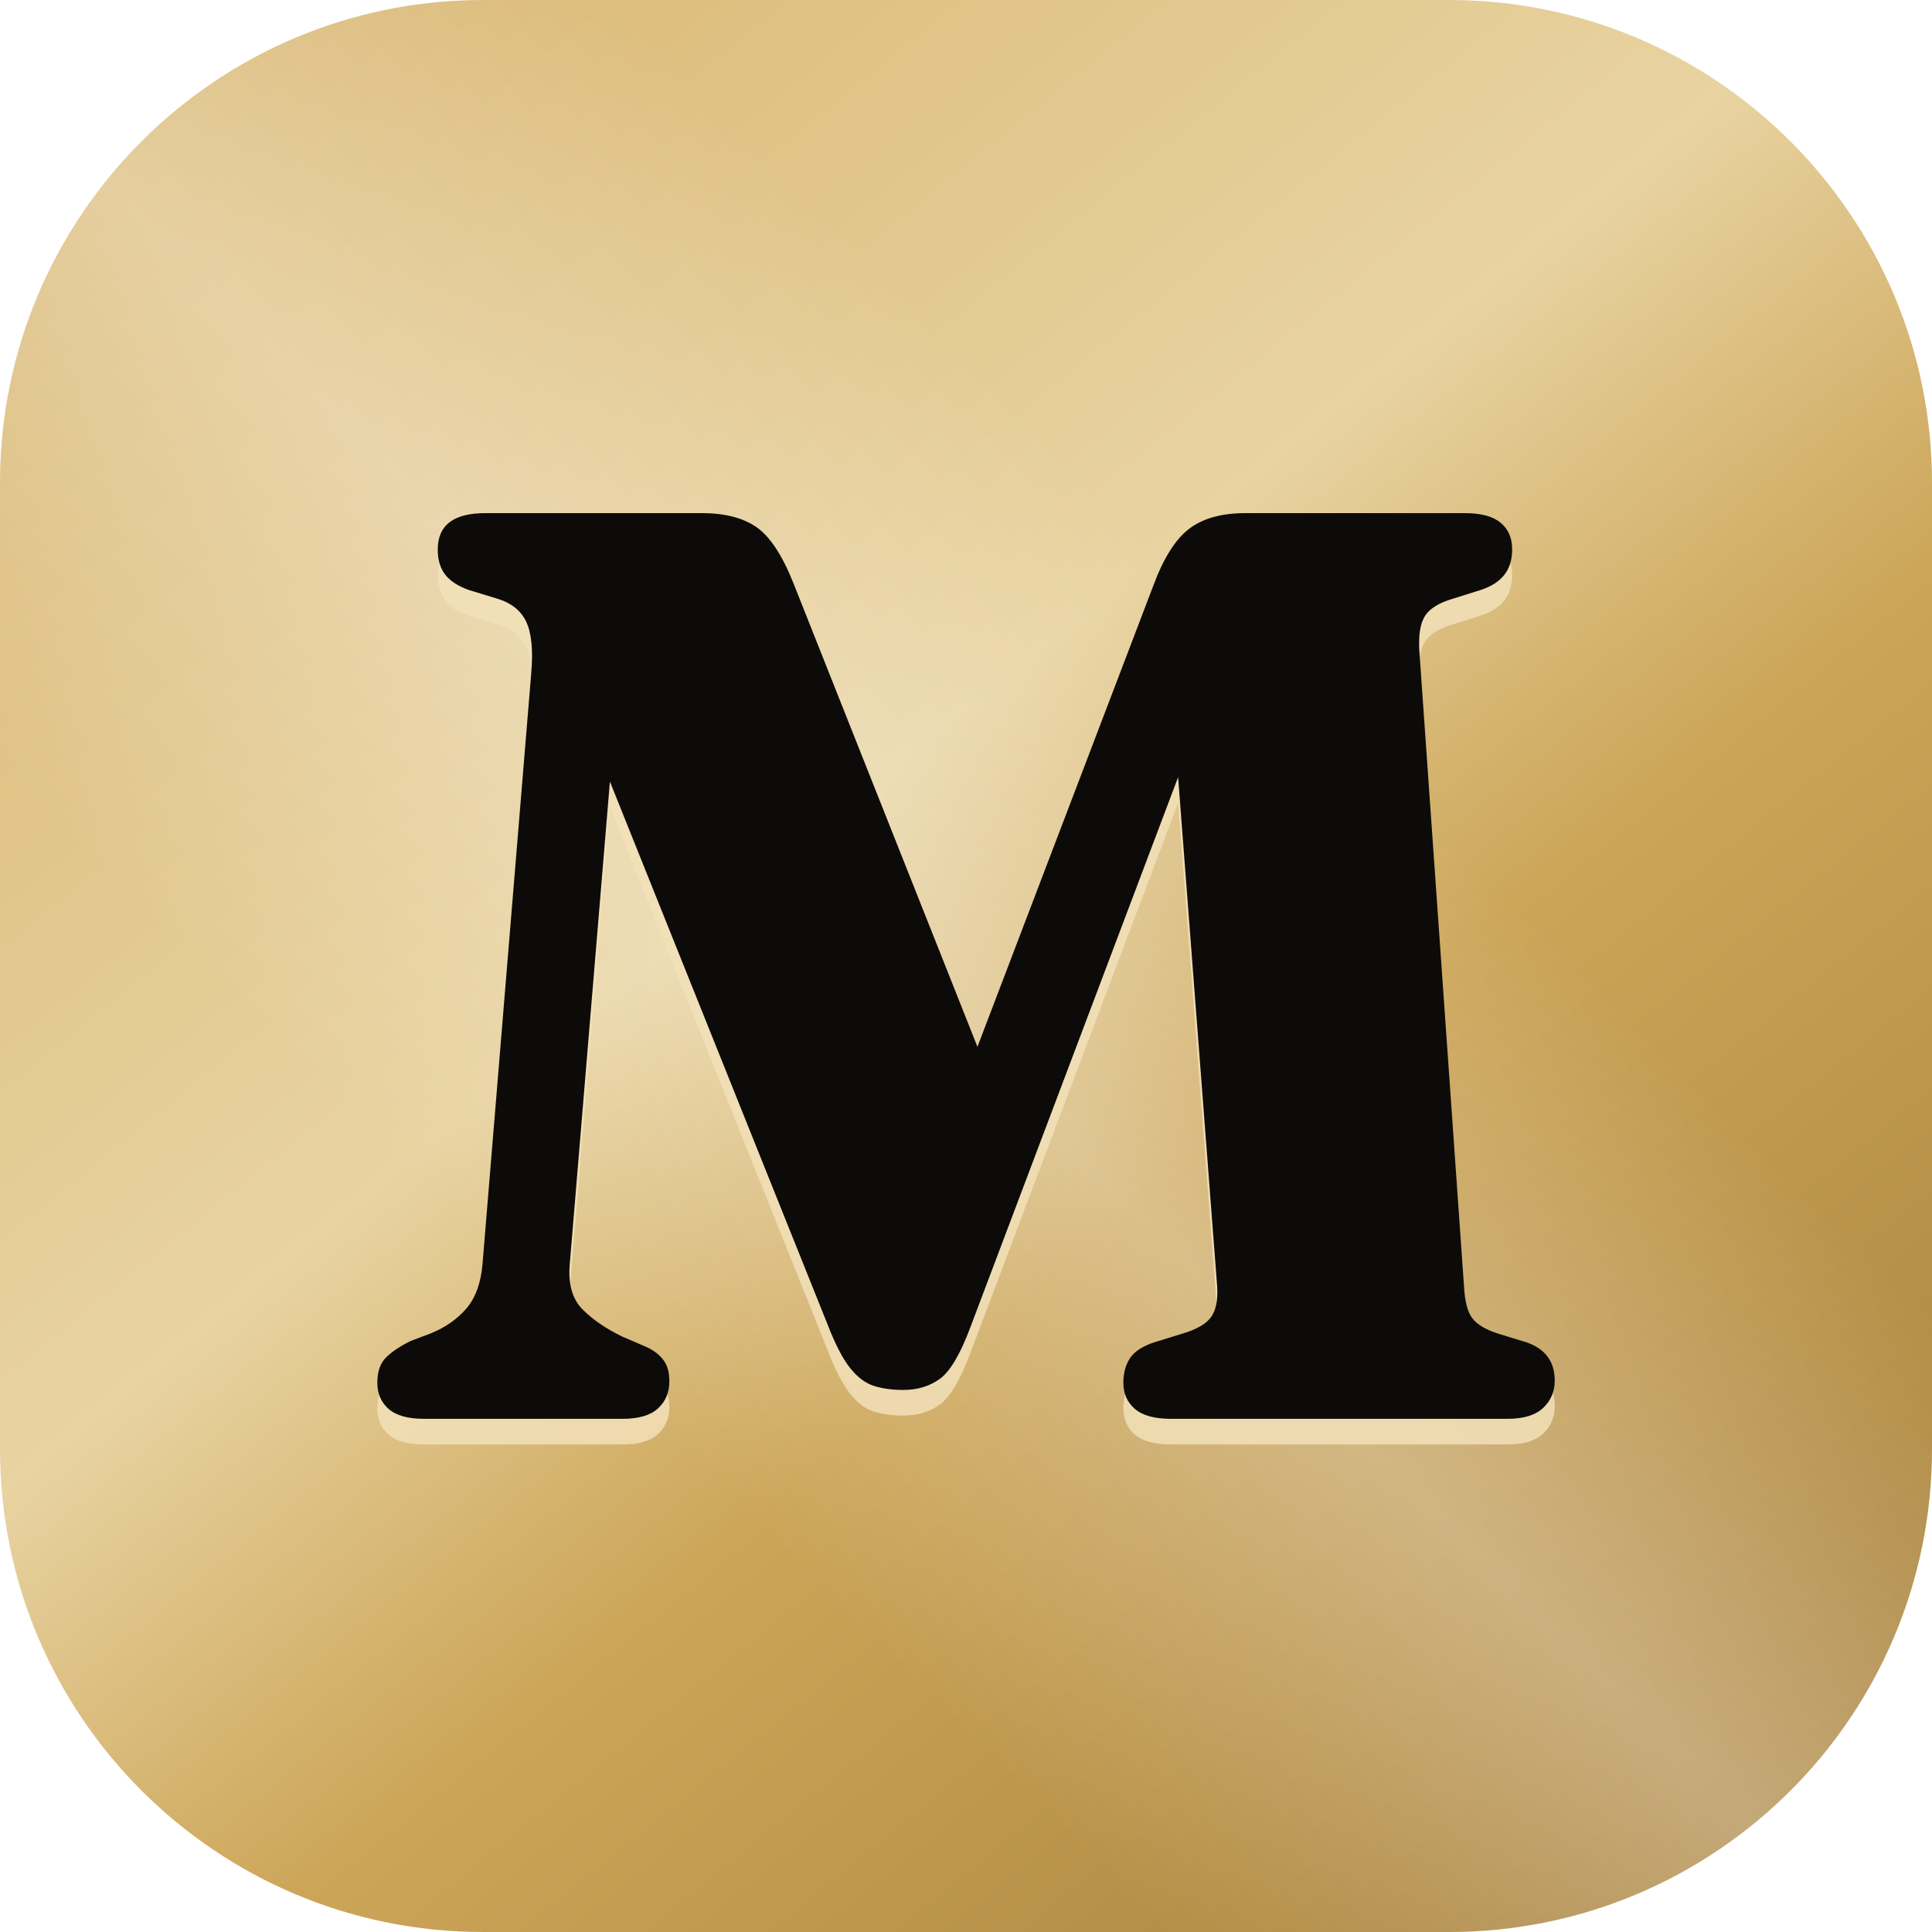
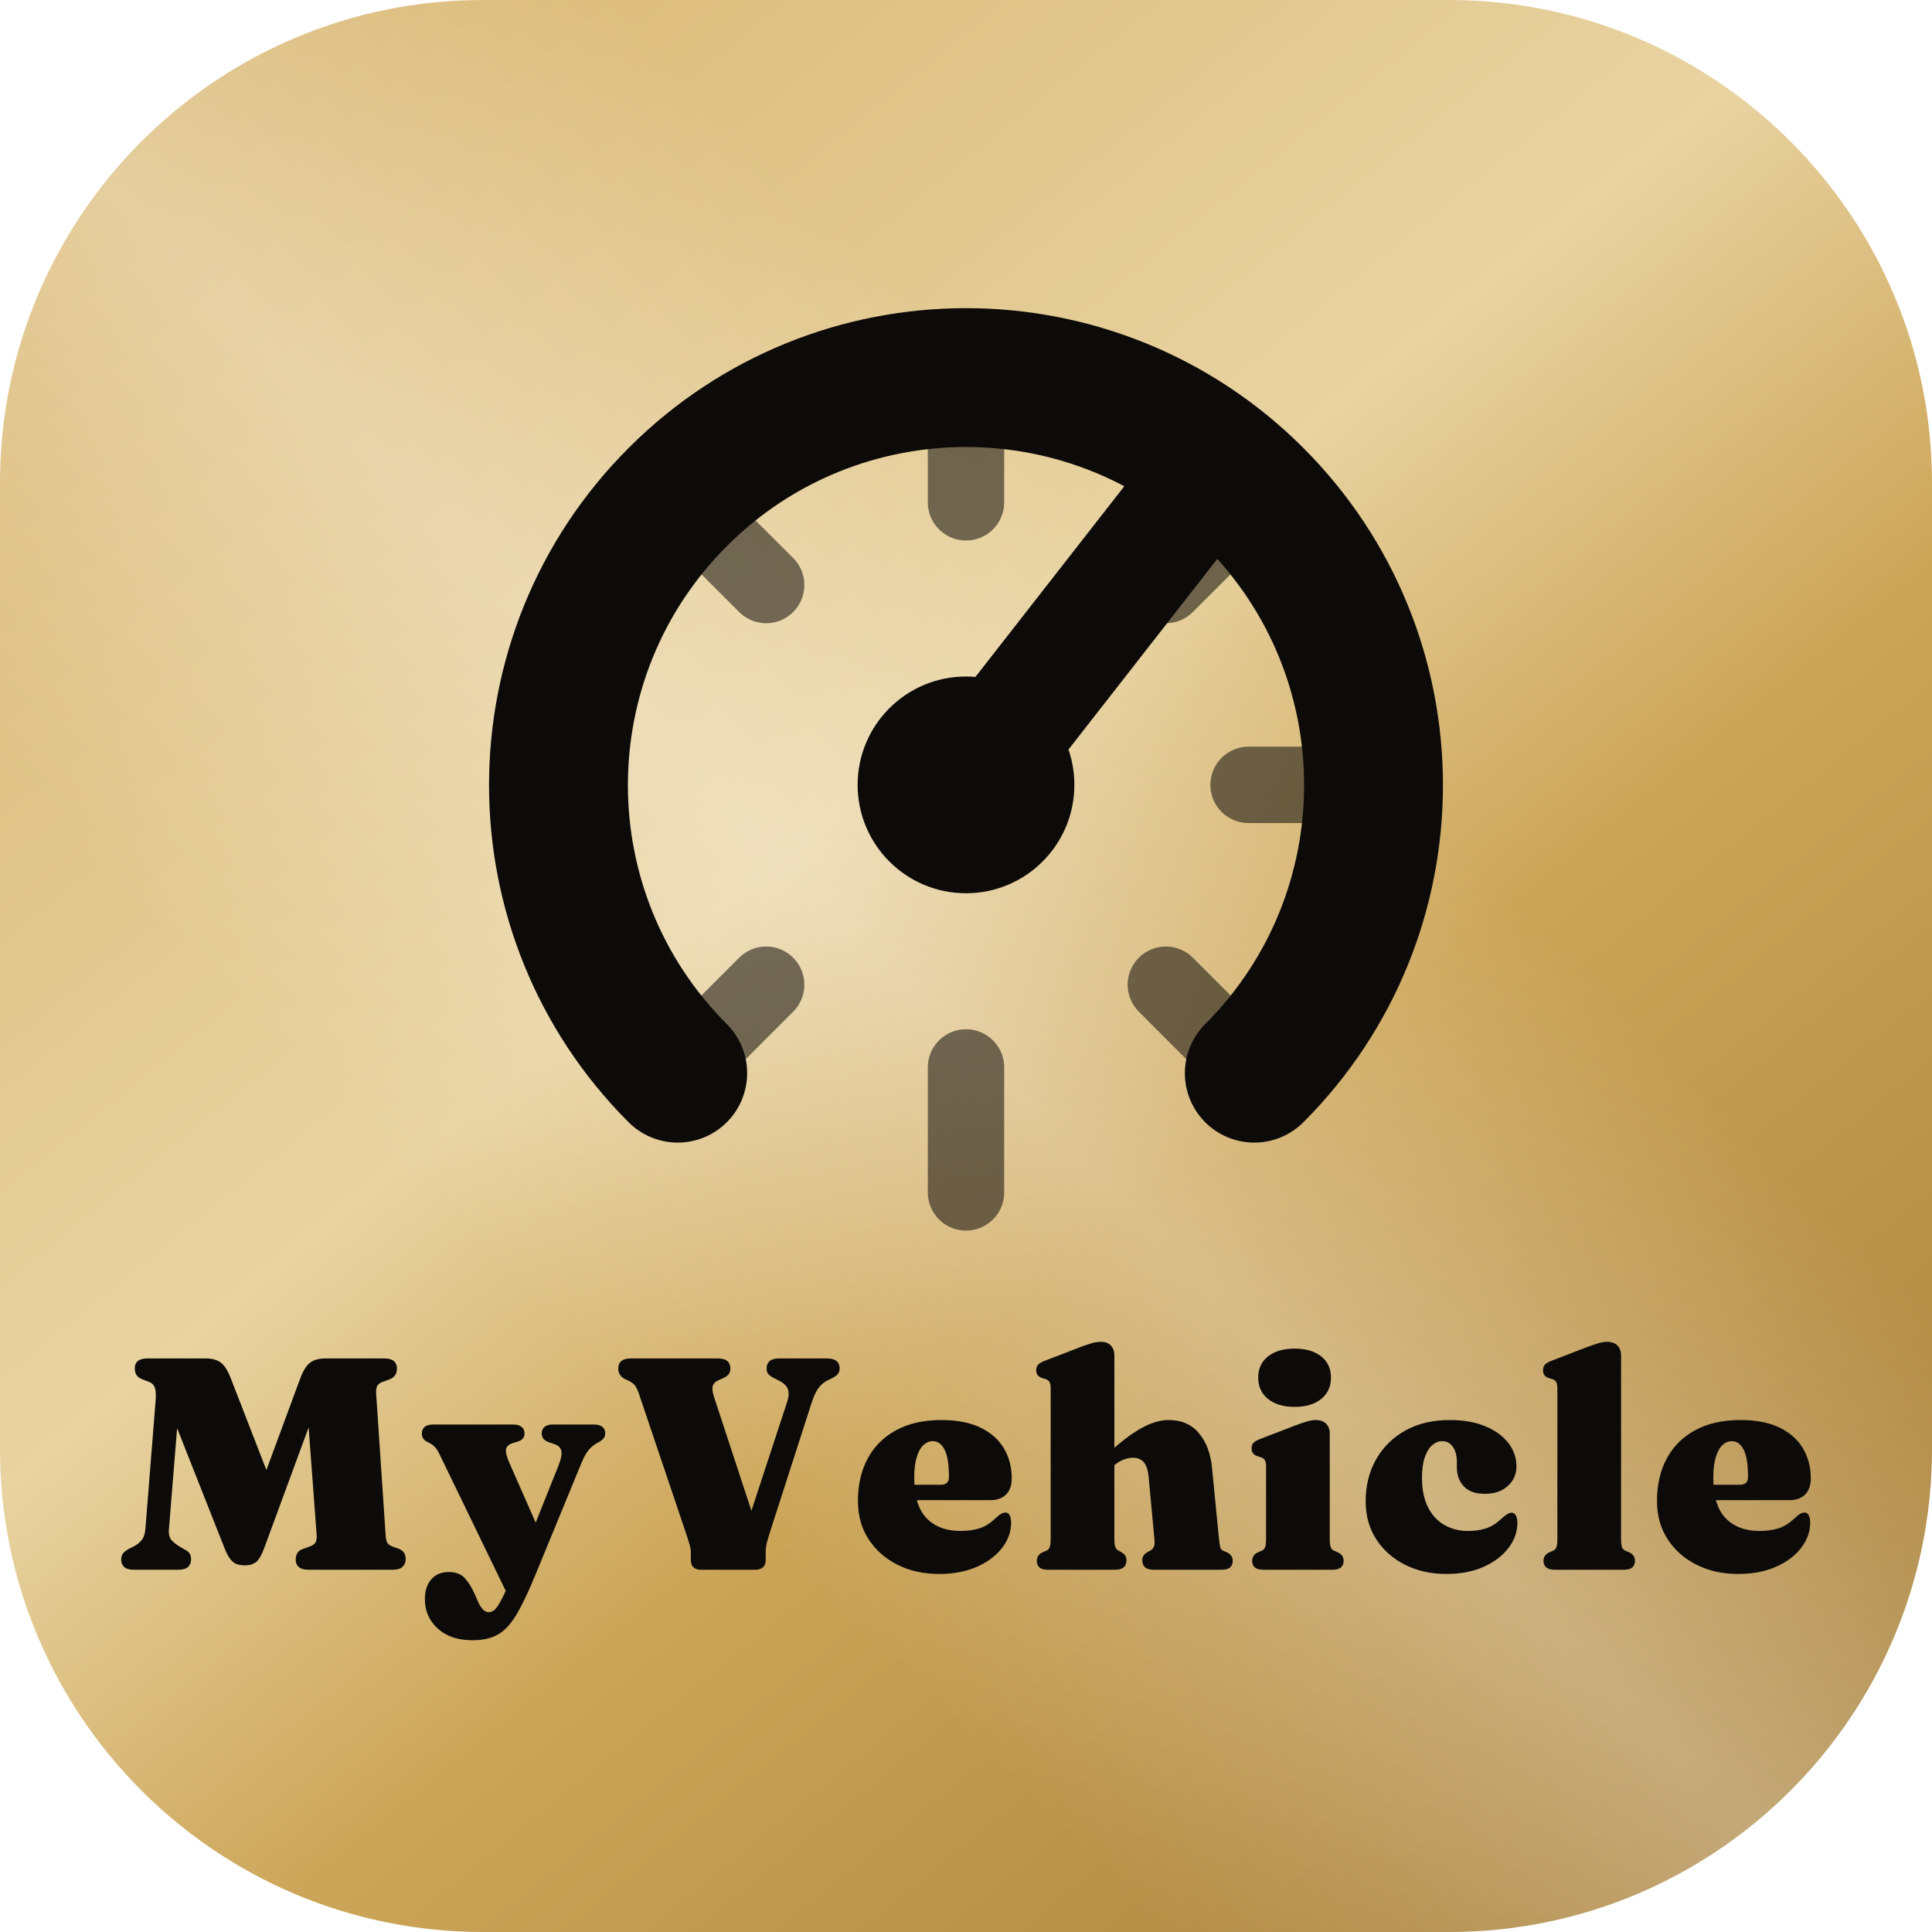
<svg xmlns="http://www.w3.org/2000/svg" viewBox="0 0 64 64">
  <defs>
    <linearGradient id="brass" x1="6" y1="0" x2="58" y2="64" gradientUnits="userSpaceOnUse">
      <stop offset="0" stop-color="#d9b671" />
      <stop offset="0.42" stop-color="#e8d3a1" />
      <stop offset="0.62" stop-color="#cca558" />
      <stop offset="1" stop-color="#a8813c" />
    </linearGradient>
    <linearGradient id="sheen" x1="0" y1="64" x2="64" y2="0" gradientUnits="userSpaceOnUse">
      <stop offset="0.30" stop-color="#ffffff" stop-opacity="0" />
      <stop offset="0.48" stop-color="#ffffff" stop-opacity="0.30" />
      <stop offset="0.66" stop-color="#ffffff" stop-opacity="0" />
    </linearGradient>
    <clipPath id="round">
      <rect x="0" y="0" width="64" height="64" rx="16" />
    </clipPath>
  </defs>
  <g clip-path="url(#round)">
    <rect id="bg" width="64" height="64" fill="url(#brass)" />
    <rect width="64" height="64" fill="url(#sheen)" />
    <g id="mark">
-       <g transform="translate(11.651 47.850) scale(0.02143 -0.02143)">
-         <path d="M1024.198 431.597 901.999 403.997 1239.001 1287.601Q1262.601 1351.401 1294.401 1375.7Q1326.2 1400 1381.6 1400H1720.997Q1757.996 1400 1775.896 1385.2Q1793.796 1370.4 1793.796 1344.201Q1793.796 1320.601 1782.296 1305.401Q1770.796 1290.201 1747.596 1282.001L1703.196 1268.001Q1670.396 1258.601 1659.196 1241.301Q1647.996 1224.001 1650.396 1186.201L1719.396 204.399Q1721.396 168.799 1732.796 154.699Q1744.196 140.599 1771.796 131.799L1816.597 117.999Q1837.797 110.599 1848.697 95.899Q1859.596 81.199 1859.596 58.999Q1859.596 33.8 1841.797 16.9Q1823.997 0 1786.797 0H1266.2Q1228.4 0 1210.6 15.3Q1192.8 30.6 1192.8 55.799Q1192.8 77.999 1202.9 93.499Q1213 108.999 1239.8 117.999L1284.4 131.799Q1317 141.399 1328.401 157.299Q1339.801 173.199 1337.801 204.799L1259.4 1227L1369.799 1236.4L956.198 141.2Q932.999 79.201 909.299 61.901Q885.599 44.601 852.6 44.601Q827.6 44.601 807.7 50.701Q787.801 56.801 770.501 78.401Q753.201 100 735.201 146.8L312.201 1201.8L419.4 1228.801L336.999 238.598Q333.199 193.198 356.499 169.499Q379.799 145.799 417.999 127.199L456.6 110.599Q473.2 102.599 482.1 90.499Q491 78.399 491 58.199Q491 32.2 473.5 16.1Q456 0 418.8 0H111.6Q74.4 0 57 15.3Q39.6 30.6 39.6 55.799Q39.6 82.399 54.1 95.899Q68.6 109.399 91.4 120.399L122.001 131.999Q155.401 145.399 176.901 170.099Q198.401 194.798 202.201 239.398L277.601 1153.802Q282.001 1206.202 269.701 1232.201Q257.401 1258.201 224.201 1268.001L181 1281.201Q156.201 1290.001 144.601 1304.801Q133.001 1319.601 133.001 1343.801Q133.001 1400 206.4 1400H541.597Q593.996 1400 625.296 1378.6Q656.596 1357.201 682.595 1292.201Z" fill="#f2e0b8" opacity="0.85" />
+       <path d="M22.45 35.55 A13.5 13.5 0 1 1 41.55 35.55" fill="none" stroke="#0d0b09" stroke-width="4.6" stroke-linecap="round" />
+       <g opacity="0.55">
+         <path d="M22.45 35.55 L25.38 32.62" stroke="#0d0b09" stroke-width="2.53" stroke-linecap="round" />
+         <path d="M32.00 39.50 L32.00 35.36" stroke="#0d0b09" stroke-width="2.53" stroke-linecap="round" />
+         <path d="M41.55 35.55 L38.62 32.62" stroke="#0d0b09" stroke-width="2.53" stroke-linecap="round" />
+         <path d="M45.50 26.00 L41.36 26.00" stroke="#0d0b09" stroke-width="2.53" stroke-linecap="round" />
+         <path d="M41.55 16.45 L38.62 19.38" stroke="#0d0b09" stroke-width="2.53" stroke-linecap="round" />
+         <path d="M32.00 12.50 L32.00 16.64" stroke="#0d0b09" stroke-width="2.53" stroke-linecap="round" />
+         <path d="M22.45 16.45 L25.38 19.38" stroke="#0d0b09" stroke-width="2.53" stroke-linecap="round" />
      </g>
-       <g transform="translate(11.651 47.000) scale(0.02143 -0.02143)">
-         <path d="M1024.198 431.597 901.999 403.997 1239.001 1287.601Q1262.601 1351.401 1294.401 1375.7Q1326.2 1400 1381.6 1400H1720.997Q1757.996 1400 1775.896 1385.2Q1793.796 1370.4 1793.796 1344.201Q1793.796 1320.601 1782.296 1305.401Q1770.796 1290.201 1747.596 1282.001L1703.196 1268.001Q1670.396 1258.601 1659.196 1241.301Q1647.996 1224.001 1650.396 1186.201L1719.396 204.399Q1721.396 168.799 1732.796 154.699Q1744.196 140.599 1771.796 131.799L1816.597 117.999Q1837.797 110.599 1848.697 95.899Q1859.596 81.199 1859.596 58.999Q1859.596 33.8 1841.797 16.9Q1823.997 0 1786.797 0H1266.2Q1228.4 0 1210.6 15.3Q1192.8 30.6 1192.8 55.799Q1192.8 77.999 1202.9 93.499Q1213 108.999 1239.8 117.999L1284.4 131.799Q1317 141.399 1328.401 157.299Q1339.801 173.199 1337.801 204.799L1259.4 1227L1369.799 1236.4L956.198 141.2Q932.999 79.201 909.299 61.901Q885.599 44.601 852.6 44.601Q827.6 44.601 807.7 50.701Q787.801 56.801 770.501 78.401Q753.201 100 735.201 146.8L312.201 1201.8L419.4 1228.801L336.999 238.598Q333.199 193.198 356.499 169.499Q379.799 145.799 417.999 127.199L456.6 110.599Q473.2 102.599 482.1 90.499Q491 78.399 491 58.199Q491 32.2 473.5 16.1Q456 0 418.8 0H111.6Q74.4 0 57 15.3Q39.6 30.6 39.6 55.799Q39.6 82.399 54.1 95.899Q68.6 109.399 91.4 120.399L122.001 131.999Q155.401 145.399 176.901 170.099Q198.401 194.798 202.201 239.398L277.601 1153.802Q282.001 1206.202 269.701 1232.201Q257.401 1258.201 224.201 1268.001L181 1281.201Q156.201 1290.001 144.601 1304.801Q133.001 1319.601 133.001 1343.801Q133.001 1400 206.4 1400H541.597Q593.996 1400 625.296 1378.6Q656.596 1357.201 682.595 1292.201Z" fill="#0d0b09" />
+       <path d="M32 26 L38.77 17.33" stroke="#0d0b09" stroke-width="3.91" stroke-linecap="round" />
+       <circle cx="32" cy="26" r="3.59" fill="#0d0b09" />
+       <g transform="translate(3.850 52.0) scale(0.005 -0.005)">
+         <path d="M1064 483 921 461 1219 1267Q1247 1343 1284 1371.5Q1321 1400 1386 1400H1776Q1819 1400 1839.5 1382.5Q1860 1365 1860 1334Q1860 1306 1847 1288Q1834 1270 1810 1261L1772 1247Q1741 1237 1730.5 1220Q1720 1203 1722 1168L1785 228Q1787 191 1797.5 176.5Q1808 162 1833 153L1872 139Q1894 131 1906 113.5Q1918 96 1918 70Q1918 40 1897.5 20Q1877 0 1834 0H1274Q1230 0 1209.5 18Q1189 36 1189 66Q1189 92 1200 110.5Q1211 129 1240 139L1279 153Q1309 163 1319.5 179.5Q1330 196 1328 229L1254 1222L1382 1234L981 145Q953 70 924.5 49.5Q896 29 856 29Q826 29 802 36Q778 43 757 69Q736 95 714 152L302 1195L426 1217L349 266Q345 218 370 192.5Q395 167 433 146L461 130Q478 121 487 106.5Q496 92 496 69Q496 38 476 19Q456 0 413 0H116Q73 0 53 18Q33 36 33 66Q33 97 49 113Q65 129 90 142L111 152Q143 167 166 193.5Q189 220 193 267L261 1121Q266 1180 255 1208Q244 1236 212 1247L174 1261Q148 1271 135.5 1288.5Q123 1306 123 1334Q123 1400 207 1400H593Q654 1400 690.5 1374.5Q727 1349 758 1271ZM2829 199 2599 -178 2142 765Q2124 802 2107 817.5Q2090 833 2063 846Q2043 856 2034 869Q2025 882 2025 904Q2025 931 2044 946.5Q2063 962 2096 962H2635Q2667 962 2686 946.5Q2705 931 2705 904Q2705 882 2694 869Q2683 856 2657 848L2630 840Q2590 828 2583 801Q2576 774 2604 710ZM2605 -86 2633 -21 2686 79 2930 690Q2956 754 2949 787Q2942 820 2901 833L2868 844Q2843 852 2831 867Q2819 882 2819 904Q2819 931 2838 946.5Q2857 962 2889 962H3169Q3202 962 3221 946.5Q3240 931 3240 904Q3240 886 3230 872Q3220 858 3196 845Q3159 826 3133 797Q3107 768 3081 704L2775 -39Q2705 -210 2648 -303Q2591 -396 2525 -431.5Q2459 -467 2359 -467Q2215 -467 2130 -389.5Q2045 -312 2045 -195Q2045 -112 2087.5 -63.5Q2130 -15 2202 -15Q2272 -15 2309 -55Q2346 -95 2375 -161L2396 -209Q2410 -242 2428 -261.5Q2446 -281 2467 -281Q2486 -281 2502.5 -269Q2519 -257 2543 -215Q2567 -173 2605 -86ZM4309 1334Q4309 1365 4329 1382.5Q4349 1400 4392 1400H4709Q4752 1400 4772.5 1382.5Q4793 1365 4793 1334Q4793 1311 4780.5 1296.5Q4768 1282 4743 1269L4714 1255Q4677 1237 4652 1203Q4627 1169 4604 1096L4332 252Q4316 202 4309.5 174Q4303 146 4303 117V62Q4303 32 4284 16Q4265 0 4237 0H3870Q3843 0 3825 16Q3807 32 3807 65V119Q3807 136 3800.5 160Q3794 184 3785 212L3463 1166Q3450 1204 3436.5 1221Q3423 1238 3397 1251L3368 1265Q3326 1287 3326 1334Q3326 1365 3346.5 1382.5Q3367 1400 3410 1400H3985Q4029 1400 4049 1382.5Q4069 1365 4069 1334Q4069 1309 4057 1294.5Q4045 1280 4018 1268L3985 1253Q3959 1241 3952 1216.5Q3945 1192 3961 1144L4252 258L4127 143L4445 1112Q4462 1163 4450 1196.5Q4438 1230 4387 1255L4359 1269Q4335 1281 4322 1294.5Q4309 1308 4309 1334ZM5933 605Q5933 537 5896 499Q5859 461 5789 461H5196V563H5463Q5517 563 5517 614Q5517 742 5487.5 797Q5458 852 5411 852Q5376 852 5348 826Q5320 800 5303.5 746Q5287 692 5287 609Q5287 426 5369 341.5Q5451 257 5593 257Q5660 257 5714.5 273Q5769 289 5820 336Q5848 362 5862.5 370.5Q5877 379 5891 379Q5911 379 5920 359.5Q5929 340 5929 312Q5929 222 5868.5 144Q5808 66 5701 19Q5594 -28 5451 -28Q5299 -28 5177.5 32.5Q5056 93 4985 201.5Q4914 310 4914 455Q4914 617 4979 737.5Q5044 858 5168 925Q5292 992 5467 992Q5622 992 5725.5 942Q5829 892 5881 804.5Q5933 717 5933 605ZM6613 1422V206Q6613 167 6619 151Q6625 135 6640 127L6660 116Q6693 98 6693 63Q6693 0 6618 0H6173Q6134 0 6116.5 15.5Q6099 31 6099 59Q6099 78 6109 93Q6119 108 6141 117L6164 127Q6179 134 6185 150.5Q6191 167 6191 206V1200Q6191 1232 6182.5 1245Q6174 1258 6157 1263L6135 1270Q6114 1277 6104.5 1289.5Q6095 1302 6095 1322Q6095 1345 6108 1359Q6121 1373 6156 1386L6382 1473Q6432 1492 6463 1501Q6494 1510 6523 1510Q6567 1510 6590 1485Q6613 1460 6613 1422ZM6577 660 6518 723 6549 751Q6689 881 6788.5 936.5Q6888 992 6972 992Q7101 992 7174 904Q7247 816 7260 675L7306 206Q7310 167 7314 150.5Q7318 134 7332 127L7355 117Q7377 108 7387 93Q7397 78 7397 59Q7397 31 7379.5 15.5Q7362 0 7323 0H6873Q6798 0 6798 63Q6798 98 6831 116L6851 127Q6866 135 6874 151Q6882 167 6878 206L6840 615Q6834 679 6809.5 710.5Q6785 742 6735 742Q6704 742 6671.5 728.5Q6639 715 6612 692ZM8040 904V206Q8040 167 8046 150.5Q8052 134 8067 127L8089 117Q8112 108 8122 93Q8132 78 8132 59Q8132 31 8114 15.5Q8096 0 8057 0H7600Q7561 0 7543.5 15.5Q7526 31 7526 59Q7526 78 7536 93Q7546 108 7568 117L7591 127Q7606 134 7612 150.5Q7618 167 7618 206V683Q7618 714 7609.5 727Q7601 740 7584 745L7562 752Q7541 759 7531.5 771.5Q7522 784 7522 804Q7522 827 7535 841Q7548 855 7583 868L7809 955Q7862 975 7892.5 983.5Q7923 992 7946 992Q7993 992 8016.5 967Q8040 942 8040 904ZM7807 1079Q7696 1079 7631 1131.5Q7566 1184 7566 1273Q7566 1362 7631 1413.5Q7696 1465 7807 1465Q7919 1465 7983.5 1413.5Q8048 1362 8048 1273Q8048 1184 7983.5 1131.5Q7919 1079 7807 1079ZM9277 684Q9277 608 9220 555.5Q9163 503 9068 503Q8975 503 8928.5 552Q8882 601 8882 679V713Q8882 777 8855.5 814.5Q8829 852 8785 852Q8750 852 8719.5 826Q8689 800 8670 746Q8651 692 8651 610Q8651 493 8690.5 415Q8730 337 8799 297Q8868 257 8955 257Q9020 257 9072 273Q9124 289 9174 335Q9202 360 9216.5 369Q9231 378 9245 378Q9264 378 9273.5 358.5Q9283 339 9283 311Q9283 221 9223.5 143.5Q9164 66 9058.5 19Q8953 -28 8813 -28Q8661 -28 8540 32.5Q8419 93 8348.5 201Q8278 309 8278 454Q8278 609 8346.5 730.5Q8415 852 8540 922Q8665 992 8835 992Q8972 992 9071 950.5Q9170 909 9223.5 839.5Q9277 770 9277 684ZM9970 1422V206Q9970 167 9976 150.5Q9982 134 9997 127L10020 117Q10042 108 10052 93Q10062 78 10062 59Q10062 31 10044.5 15.5Q10027 0 9988 0H9531Q9492 0 9474 15.5Q9456 31 9456 59Q9456 78 9466 93Q9476 108 9499 117L9521 127Q9536 134 9542 150.5Q9548 167 9548 206V1200Q9548 1232 9539.5 1245Q9531 1258 9514 1263L9492 1270Q9471 1277 9462 1289.5Q9453 1302 9453 1322Q9453 1345 9465.5 1359Q9478 1373 9513 1386L9739 1473Q9792 1493 9822.5 1501.5Q9853 1510 9876 1510Q9923 1510 9946.5 1485Q9970 1460 9970 1422ZM11227 605Q11227 537 11190 499Q11153 461 11083 461H10490V563H10757Q10811 563 10811 614Q10811 742 10781.5 797Q10752 852 10705 852Q10670 852 10642 826Q10614 800 10597.5 746Q10581 692 10581 609Q10581 426 10663 341.5Q10745 257 10887 257Q10954 257 11008.5 273Q11063 289 11114 336Q11142 362 11156.5 370.5Q11171 379 11185 379Q11205 379 11214 359.5Q11223 340 11223 312Q11223 222 11162.5 144Q11102 66 10995 19Q10888 -28 10745 -28Q10593 -28 10471.5 32.5Q10350 93 10279 201.5Q10208 310 10208 455Q10208 617 10273 737.5Q10338 858 10462 925Q10586 992 10761 992Q10916 992 11019.5 942Q11123 892 11175 804.5Q11227 717 11227 605Z" fill="#0d0b09" />
      </g>
    </g>
  </g>
</svg>
